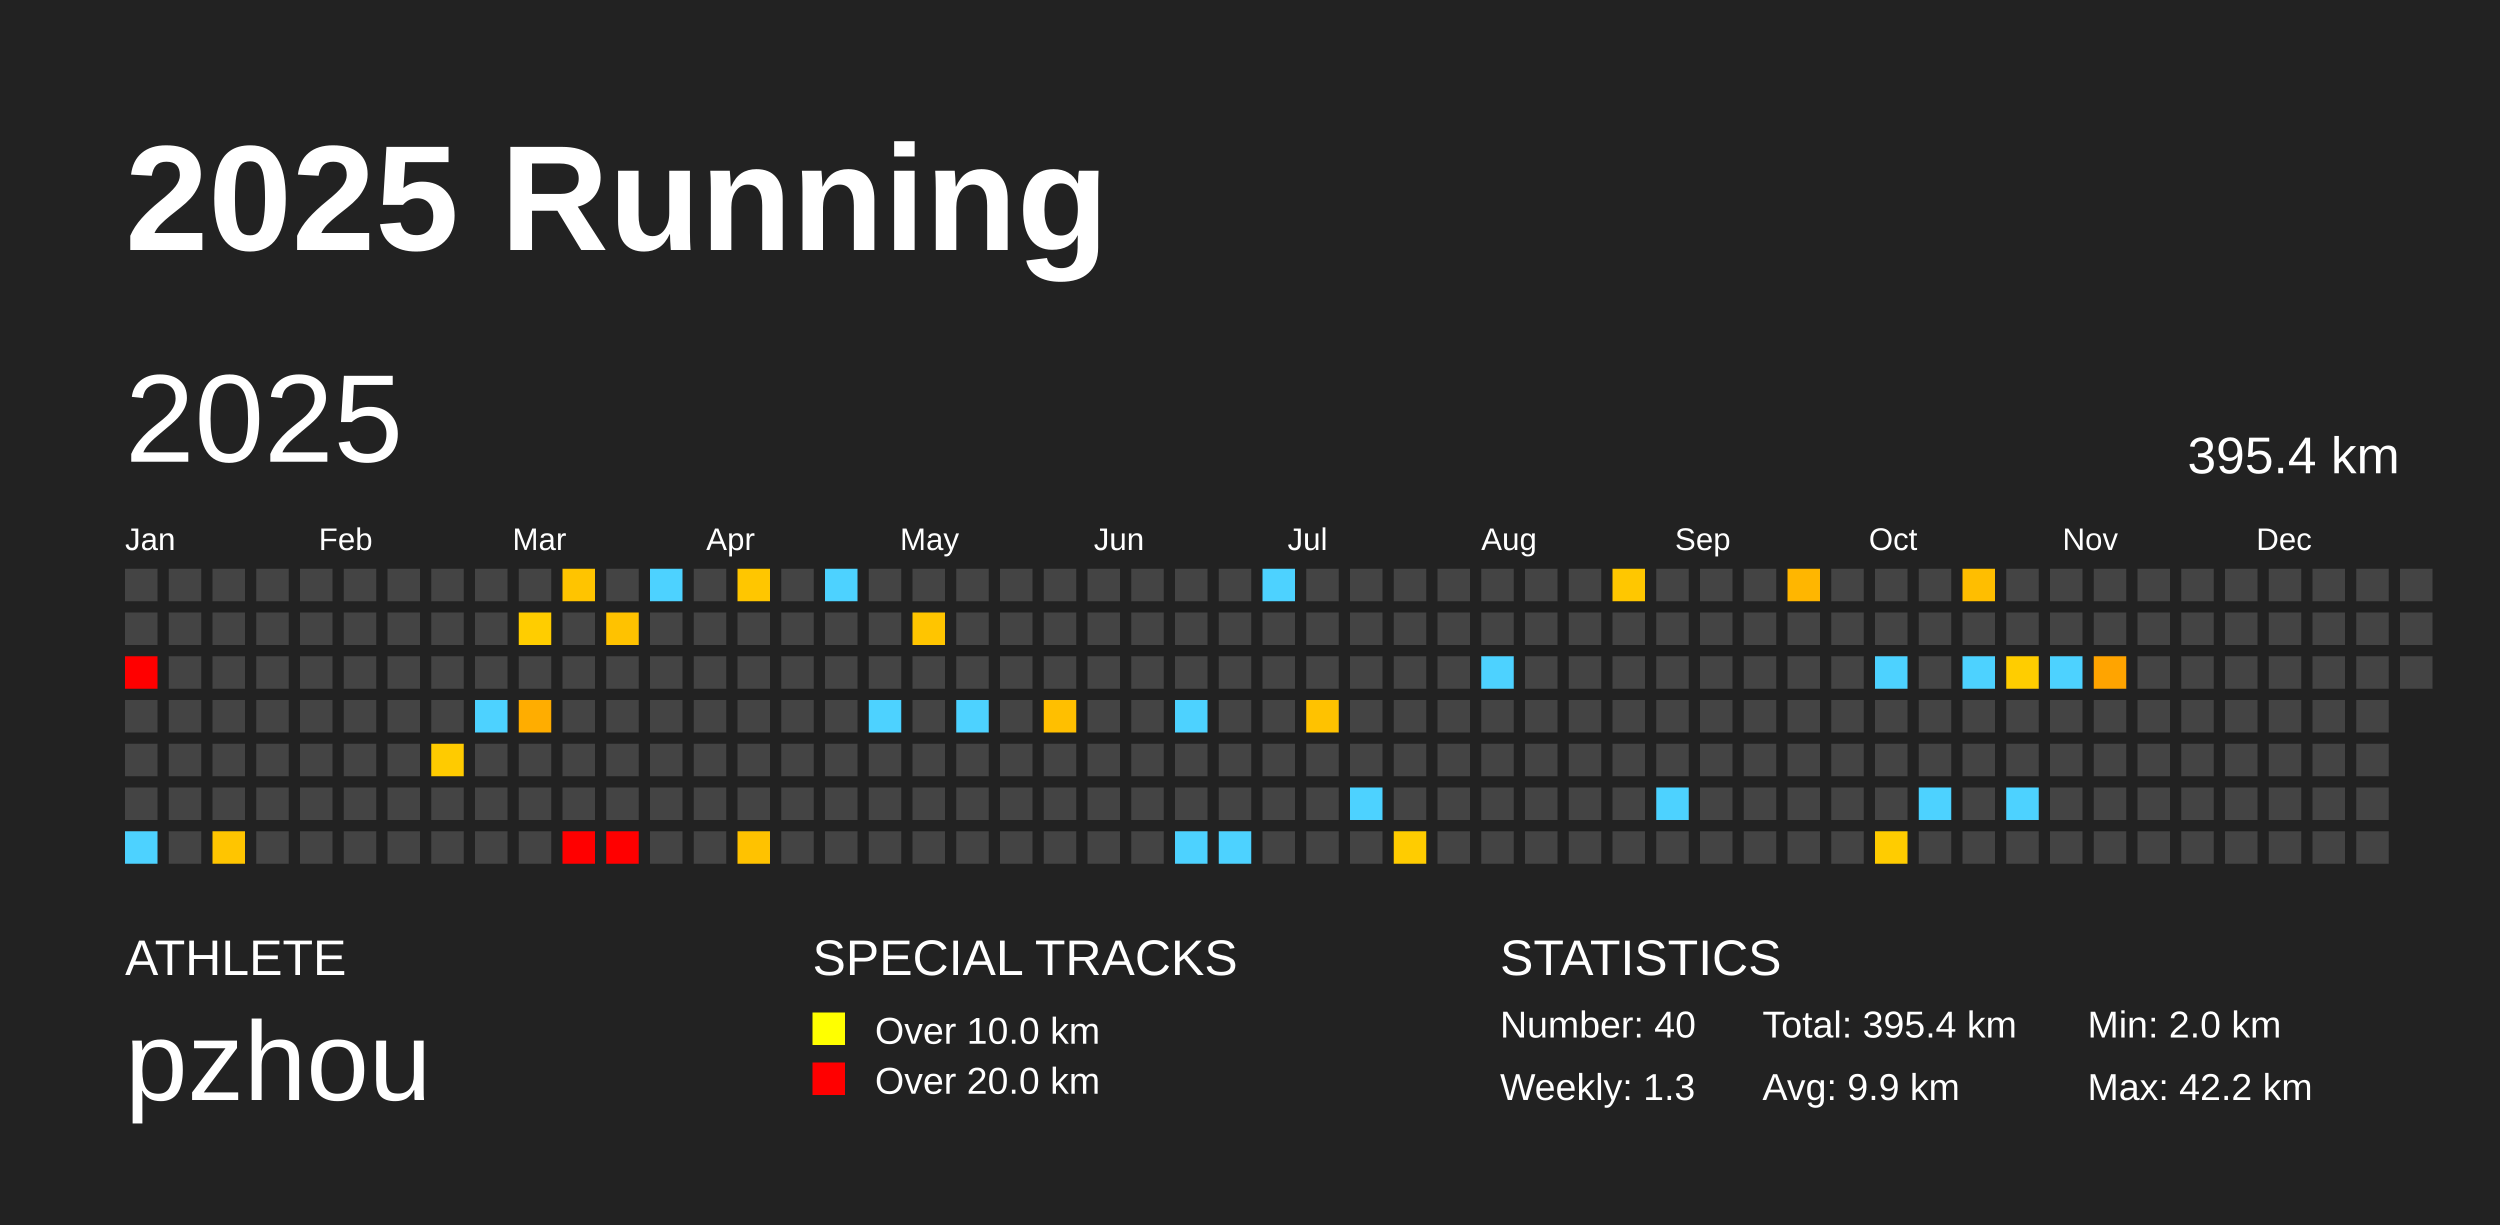
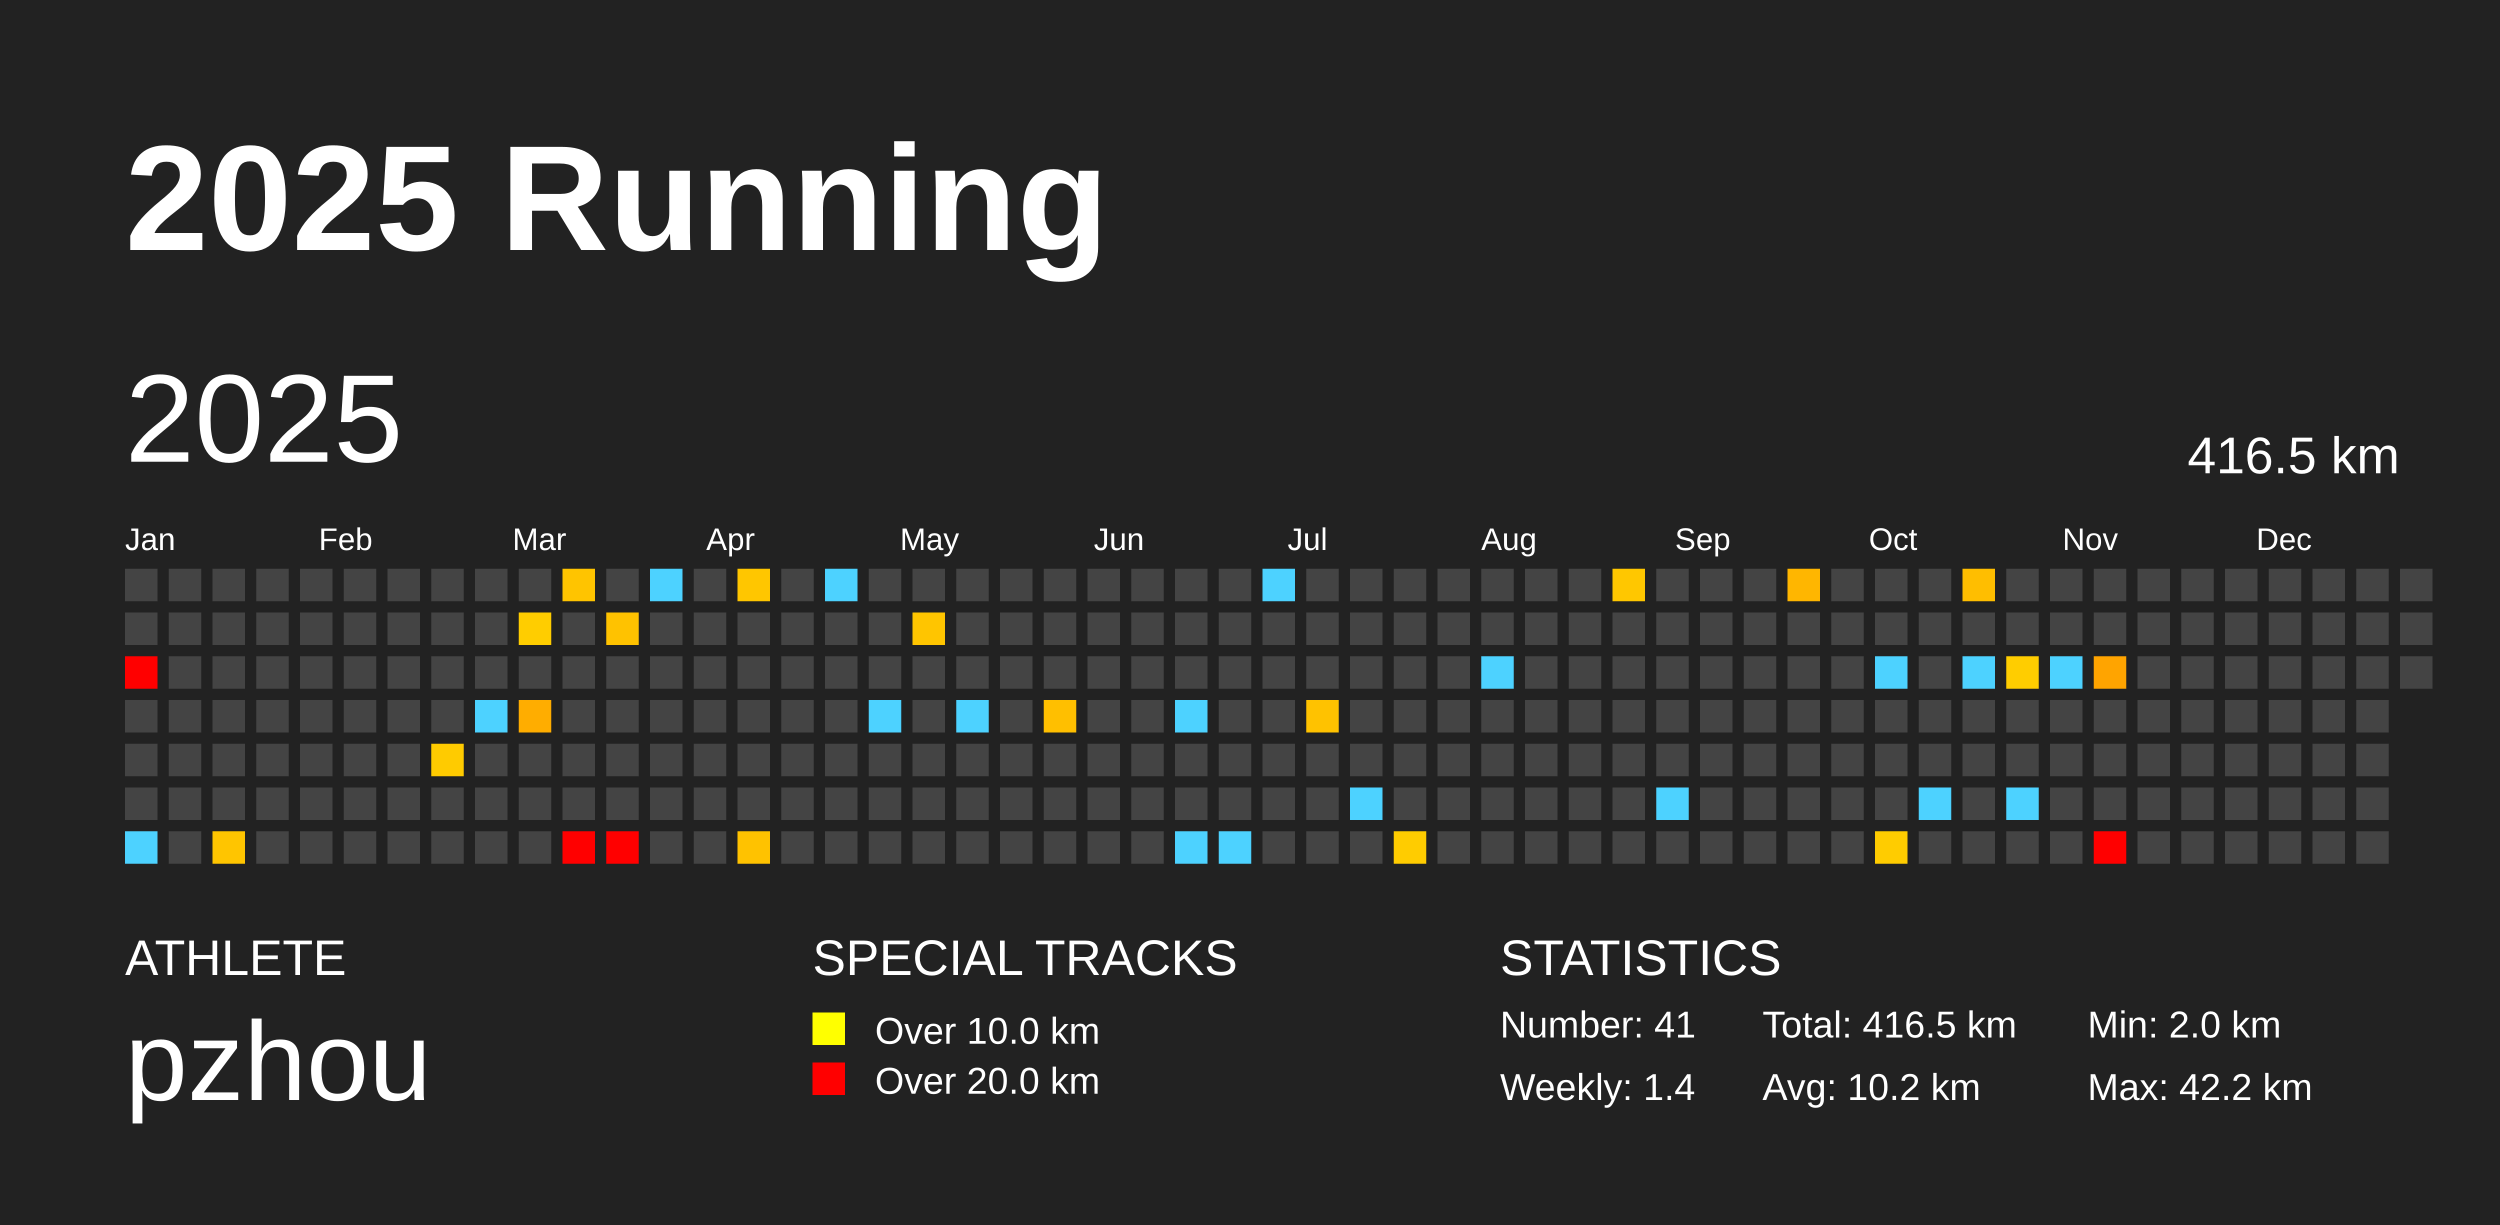
<svg xmlns="http://www.w3.org/2000/svg" baseProfile="full" height="98mm" version="1.1" viewBox="0,0,200,98" width="200mm">
  <defs />
  <rect fill="#222222" height="98" width="200" x="0" y="0" />
  <text fill="#FFFFFF" style="font-size:12px; font-family:Arial; font-weight:bold;" x="10" y="20">2025 Running</text>
  <text fill="#FFFFFF" style="font-size:4px; font-family:Arial" x="10" y="78">ATHLETE</text>
  <text fill="#FFFFFF" style="font-size:9px; font-family:Arial" x="10" y="88">pzhou</text>
  <text fill="#FFFFFF" style="font-size:4px; font-family:Arial" x="65" y="78">SPECIAL TRACKS</text>
  <rect fill="yellow" height="2.6" width="2.6" x="65" y="81" />
  <text fill="#FFFFFF" style="font-size:3px; font-family:Arial" x="70" y="83.5">Over 10.0 km</text>
  <rect fill="red" height="2.6" width="2.6" x="65" y="85" />
  <text fill="#FFFFFF" style="font-size:3px; font-family:Arial" x="70" y="87.5">Over 20.0 km</text>
  <text fill="#FFFFFF" style="font-size:4px; font-family:Arial" x="120" y="78">STATISTICS</text>
-   <text fill="#FFFFFF" style="font-size:3px; font-family:Arial" x="120" y="83">Number: 40</text>
-   <text fill="#FFFFFF" style="font-size:3px; font-family:Arial" x="120" y="88">Weekly: 1.3</text>
-   <text fill="#FFFFFF" style="font-size:3px; font-family:Arial" x="141" y="83">Total: 395.4 km</text>
-   <text fill="#FFFFFF" style="font-size:3px; font-family:Arial" x="141" y="88">Avg: 9.9 km</text>
+   <text fill="#FFFFFF" style="font-size:3px; font-family:Arial" x="120" y="83">Number: 41</text>
+   <text fill="#FFFFFF" style="font-size:3px; font-family:Arial" x="120" y="88">Weekly: 1.4</text>
+   <text fill="#FFFFFF" style="font-size:3px; font-family:Arial" x="141" y="83">Total: 416.5 km</text>
+   <text fill="#FFFFFF" style="font-size:3px; font-family:Arial" x="141" y="88">Avg: 10.2 km</text>
  <text fill="#FFFFFF" style="font-size:3px; font-family:Arial" x="167" y="83">Min: 2.0 km</text>
  <text fill="#FFFFFF" style="font-size:3px; font-family:Arial" x="167" y="88">Max: 42.2 km</text>
  <text dominant-baseline="hanging" fill="#FFFFFF" style="font-size:10.0px; font-family:Arial;" x="10" y="30">2025</text>
-   <text dominant-baseline="hanging" fill="#FFFFFF" style="font-size:4.125px; font-family:Arial;" x="175" y="35">395.4 km</text>
+   <text dominant-baseline="hanging" fill="#FFFFFF" style="font-size:4.125px; font-family:Arial;" x="175" y="35">416.5 km</text>
  <text fill="#FFFFFF" style="font-size:2.5px; font-family:Arial" x="10.0" y="44">Jan</text>
  <text fill="#FFFFFF" style="font-size:2.5px; font-family:Arial" x="25.5" y="44">Feb</text>
  <text fill="#FFFFFF" style="font-size:2.5px; font-family:Arial" x="41.0" y="44">Mar</text>
  <text fill="#FFFFFF" style="font-size:2.5px; font-family:Arial" x="56.5" y="44">Apr</text>
  <text fill="#FFFFFF" style="font-size:2.5px; font-family:Arial" x="72.0" y="44">May</text>
  <text fill="#FFFFFF" style="font-size:2.5px; font-family:Arial" x="87.5" y="44">Jun</text>
  <text fill="#FFFFFF" style="font-size:2.5px; font-family:Arial" x="103.0" y="44">Jul</text>
  <text fill="#FFFFFF" style="font-size:2.5px; font-family:Arial" x="118.5" y="44">Aug</text>
  <text fill="#FFFFFF" style="font-size:2.5px; font-family:Arial" x="134.0" y="44">Sep</text>
  <text fill="#FFFFFF" style="font-size:2.5px; font-family:Arial" x="149.5" y="44">Oct</text>
  <text fill="#FFFFFF" style="font-size:2.5px; font-family:Arial" x="165.0" y="44">Nov</text>
  <text fill="#FFFFFF" style="font-size:2.5px; font-family:Arial" x="180.5" y="44">Dec</text>
  <rect fill="#444444" height="2.6" width="2.6" x="10.0" y="45.5" />
  <rect fill="#444444" height="2.6" width="2.6" x="10.0" y="49.0" />
  <rect fill="red" height="2.6" width="2.6" x="10.0" y="52.5" />
  <rect fill="#444444" height="2.6" width="2.6" x="10.0" y="56.0" />
  <rect fill="#444444" height="2.6" width="2.6" x="10.0" y="59.5" />
  <rect fill="#444444" height="2.6" width="2.6" x="10.0" y="63.0" />
  <rect fill="#4dd2ff" height="2.6" width="2.6" x="10.0" y="66.5" />
  <rect fill="#444444" height="2.6" width="2.6" x="13.5" y="45.5" />
  <rect fill="#444444" height="2.6" width="2.6" x="13.5" y="49.0" />
  <rect fill="#444444" height="2.6" width="2.6" x="13.5" y="52.5" />
  <rect fill="#444444" height="2.6" width="2.6" x="13.5" y="56.0" />
  <rect fill="#444444" height="2.6" width="2.6" x="13.5" y="59.5" />
  <rect fill="#444444" height="2.6" width="2.6" x="13.5" y="63.0" />
  <rect fill="#444444" height="2.6" width="2.6" x="13.5" y="66.5" />
  <rect fill="#444444" height="2.6" width="2.6" x="17.0" y="45.5" />
  <rect fill="#444444" height="2.6" width="2.6" x="17.0" y="49.0" />
  <rect fill="#444444" height="2.6" width="2.6" x="17.0" y="52.5" />
  <rect fill="#444444" height="2.6" width="2.6" x="17.0" y="56.0" />
  <rect fill="#444444" height="2.6" width="2.6" x="17.0" y="59.5" />
  <rect fill="#444444" height="2.6" width="2.6" x="17.0" y="63.0" />
  <rect fill="#ffc500" height="2.6" width="2.6" x="17.0" y="66.5" />
  <rect fill="#444444" height="2.6" width="2.6" x="20.5" y="45.5" />
  <rect fill="#444444" height="2.6" width="2.6" x="20.5" y="49.0" />
  <rect fill="#444444" height="2.6" width="2.6" x="20.5" y="52.5" />
  <rect fill="#444444" height="2.6" width="2.6" x="20.5" y="56.0" />
  <rect fill="#444444" height="2.6" width="2.6" x="20.5" y="59.5" />
  <rect fill="#444444" height="2.6" width="2.6" x="20.5" y="63.0" />
  <rect fill="#444444" height="2.6" width="2.6" x="20.5" y="66.5" />
  <rect fill="#444444" height="2.6" width="2.6" x="24.0" y="45.5" />
  <rect fill="#444444" height="2.6" width="2.6" x="24.0" y="49.0" />
  <rect fill="#444444" height="2.6" width="2.6" x="24.0" y="52.5" />
  <rect fill="#444444" height="2.6" width="2.6" x="24.0" y="56.0" />
  <rect fill="#444444" height="2.6" width="2.6" x="24.0" y="59.5" />
  <rect fill="#444444" height="2.6" width="2.6" x="24.0" y="63.0" />
  <rect fill="#444444" height="2.6" width="2.6" x="24.0" y="66.5" />
  <rect fill="#444444" height="2.6" width="2.6" x="27.5" y="45.5" />
  <rect fill="#444444" height="2.6" width="2.6" x="27.5" y="49.0" />
  <rect fill="#444444" height="2.6" width="2.6" x="27.5" y="52.5" />
  <rect fill="#444444" height="2.6" width="2.6" x="27.5" y="56.0" />
  <rect fill="#444444" height="2.6" width="2.6" x="27.5" y="59.5" />
  <rect fill="#444444" height="2.6" width="2.6" x="27.5" y="63.0" />
  <rect fill="#444444" height="2.6" width="2.6" x="27.5" y="66.5" />
  <rect fill="#444444" height="2.6" width="2.6" x="31.0" y="45.5" />
  <rect fill="#444444" height="2.6" width="2.6" x="31.0" y="49.0" />
  <rect fill="#444444" height="2.6" width="2.6" x="31.0" y="52.5" />
  <rect fill="#444444" height="2.6" width="2.6" x="31.0" y="56.0" />
  <rect fill="#444444" height="2.6" width="2.6" x="31.0" y="59.5" />
  <rect fill="#444444" height="2.6" width="2.6" x="31.0" y="63.0" />
  <rect fill="#444444" height="2.6" width="2.6" x="31.0" y="66.5" />
  <rect fill="#444444" height="2.6" width="2.6" x="34.5" y="45.5" />
  <rect fill="#444444" height="2.6" width="2.6" x="34.5" y="49.0" />
  <rect fill="#444444" height="2.6" width="2.6" x="34.5" y="52.5" />
  <rect fill="#444444" height="2.6" width="2.6" x="34.5" y="56.0" />
  <rect fill="#ffcb00" height="2.6" width="2.6" x="34.5" y="59.5" />
  <rect fill="#444444" height="2.6" width="2.6" x="34.5" y="63.0" />
  <rect fill="#444444" height="2.6" width="2.6" x="34.5" y="66.5" />
  <rect fill="#444444" height="2.6" width="2.6" x="38.0" y="45.5" />
  <rect fill="#444444" height="2.6" width="2.6" x="38.0" y="49.0" />
  <rect fill="#444444" height="2.6" width="2.6" x="38.0" y="52.5" />
  <rect fill="#4dd2ff" height="2.6" width="2.6" x="38.0" y="56.0" />
  <rect fill="#444444" height="2.6" width="2.6" x="38.0" y="59.5" />
  <rect fill="#444444" height="2.6" width="2.6" x="38.0" y="63.0" />
  <rect fill="#444444" height="2.6" width="2.6" x="38.0" y="66.5" />
  <rect fill="#444444" height="2.6" width="2.6" x="41.5" y="45.5" />
  <rect fill="#ffcd00" height="2.6" width="2.6" x="41.5" y="49.0" />
  <rect fill="#444444" height="2.6" width="2.6" x="41.5" y="52.5" />
  <rect fill="#ffad00" height="2.6" width="2.6" x="41.5" y="56.0" />
  <rect fill="#444444" height="2.6" width="2.6" x="41.5" y="59.5" />
  <rect fill="#444444" height="2.6" width="2.6" x="41.5" y="63.0" />
  <rect fill="#444444" height="2.6" width="2.6" x="41.5" y="66.5" />
  <rect fill="#ffc400" height="2.6" width="2.6" x="45.0" y="45.5" />
  <rect fill="#444444" height="2.6" width="2.6" x="45.0" y="49.0" />
  <rect fill="#444444" height="2.6" width="2.6" x="45.0" y="52.5" />
  <rect fill="#444444" height="2.6" width="2.6" x="45.0" y="56.0" />
  <rect fill="#444444" height="2.6" width="2.6" x="45.0" y="59.5" />
  <rect fill="#444444" height="2.6" width="2.6" x="45.0" y="63.0" />
  <rect fill="red" height="2.6" width="2.6" x="45.0" y="66.5" />
  <rect fill="#444444" height="2.6" width="2.6" x="48.5" y="45.5" />
  <rect fill="#ffc200" height="2.6" width="2.6" x="48.5" y="49.0" />
  <rect fill="#444444" height="2.6" width="2.6" x="48.5" y="52.5" />
  <rect fill="#444444" height="2.6" width="2.6" x="48.5" y="56.0" />
  <rect fill="#444444" height="2.6" width="2.6" x="48.5" y="59.5" />
  <rect fill="#444444" height="2.6" width="2.6" x="48.5" y="63.0" />
  <rect fill="red" height="2.6" width="2.6" x="48.5" y="66.5" />
  <rect fill="#4dd2ff" height="2.6" width="2.6" x="52.0" y="45.5" />
  <rect fill="#444444" height="2.6" width="2.6" x="52.0" y="49.0" />
  <rect fill="#444444" height="2.6" width="2.6" x="52.0" y="52.5" />
  <rect fill="#444444" height="2.6" width="2.6" x="52.0" y="56.0" />
  <rect fill="#444444" height="2.6" width="2.6" x="52.0" y="59.5" />
  <rect fill="#444444" height="2.6" width="2.6" x="52.0" y="63.0" />
  <rect fill="#444444" height="2.6" width="2.6" x="52.0" y="66.5" />
  <rect fill="#444444" height="2.6" width="2.6" x="55.5" y="45.5" />
  <rect fill="#444444" height="2.6" width="2.6" x="55.5" y="49.0" />
  <rect fill="#444444" height="2.6" width="2.6" x="55.5" y="52.5" />
  <rect fill="#444444" height="2.6" width="2.6" x="55.5" y="56.0" />
  <rect fill="#444444" height="2.6" width="2.6" x="55.5" y="59.5" />
  <rect fill="#444444" height="2.6" width="2.6" x="55.5" y="63.0" />
  <rect fill="#444444" height="2.6" width="2.6" x="55.5" y="66.5" />
  <rect fill="#ffc600" height="2.6" width="2.6" x="59.0" y="45.5" />
  <rect fill="#444444" height="2.6" width="2.6" x="59.0" y="49.0" />
  <rect fill="#444444" height="2.6" width="2.6" x="59.0" y="52.5" />
  <rect fill="#444444" height="2.6" width="2.6" x="59.0" y="56.0" />
  <rect fill="#444444" height="2.6" width="2.6" x="59.0" y="59.5" />
  <rect fill="#444444" height="2.6" width="2.6" x="59.0" y="63.0" />
  <rect fill="#ffc200" height="2.6" width="2.6" x="59.0" y="66.5" />
  <rect fill="#444444" height="2.6" width="2.6" x="62.5" y="45.5" />
  <rect fill="#444444" height="2.6" width="2.6" x="62.5" y="49.0" />
  <rect fill="#444444" height="2.6" width="2.6" x="62.5" y="52.5" />
  <rect fill="#444444" height="2.6" width="2.6" x="62.5" y="56.0" />
  <rect fill="#444444" height="2.6" width="2.6" x="62.5" y="59.5" />
  <rect fill="#444444" height="2.6" width="2.6" x="62.5" y="63.0" />
  <rect fill="#444444" height="2.6" width="2.6" x="62.5" y="66.5" />
  <rect fill="#4dd2ff" height="2.6" width="2.6" x="66.0" y="45.5" />
  <rect fill="#444444" height="2.6" width="2.6" x="66.0" y="49.0" />
  <rect fill="#444444" height="2.6" width="2.6" x="66.0" y="52.5" />
  <rect fill="#444444" height="2.6" width="2.6" x="66.0" y="56.0" />
  <rect fill="#444444" height="2.6" width="2.6" x="66.0" y="59.5" />
  <rect fill="#444444" height="2.6" width="2.6" x="66.0" y="63.0" />
  <rect fill="#444444" height="2.6" width="2.6" x="66.0" y="66.5" />
  <rect fill="#444444" height="2.6" width="2.6" x="69.5" y="45.5" />
  <rect fill="#444444" height="2.6" width="2.6" x="69.5" y="49.0" />
  <rect fill="#444444" height="2.6" width="2.6" x="69.5" y="52.5" />
  <rect fill="#4dd2ff" height="2.6" width="2.6" x="69.5" y="56.0" />
  <rect fill="#444444" height="2.6" width="2.6" x="69.5" y="59.5" />
  <rect fill="#444444" height="2.6" width="2.6" x="69.5" y="63.0" />
  <rect fill="#444444" height="2.6" width="2.6" x="69.5" y="66.5" />
  <rect fill="#444444" height="2.6" width="2.6" x="73.0" y="45.5" />
  <rect fill="#ffc500" height="2.6" width="2.6" x="73.0" y="49.0" />
  <rect fill="#444444" height="2.6" width="2.6" x="73.0" y="52.5" />
  <rect fill="#444444" height="2.6" width="2.6" x="73.0" y="56.0" />
  <rect fill="#444444" height="2.6" width="2.6" x="73.0" y="59.5" />
  <rect fill="#444444" height="2.6" width="2.6" x="73.0" y="63.0" />
  <rect fill="#444444" height="2.6" width="2.6" x="73.0" y="66.5" />
  <rect fill="#444444" height="2.6" width="2.6" x="76.5" y="45.5" />
  <rect fill="#444444" height="2.6" width="2.6" x="76.5" y="49.0" />
  <rect fill="#444444" height="2.6" width="2.6" x="76.5" y="52.5" />
  <rect fill="#4dd2ff" height="2.6" width="2.6" x="76.5" y="56.0" />
  <rect fill="#444444" height="2.6" width="2.6" x="76.5" y="59.5" />
  <rect fill="#444444" height="2.6" width="2.6" x="76.5" y="63.0" />
  <rect fill="#444444" height="2.6" width="2.6" x="76.5" y="66.5" />
  <rect fill="#444444" height="2.6" width="2.6" x="80.0" y="45.5" />
  <rect fill="#444444" height="2.6" width="2.6" x="80.0" y="49.0" />
  <rect fill="#444444" height="2.6" width="2.6" x="80.0" y="52.5" />
  <rect fill="#444444" height="2.6" width="2.6" x="80.0" y="56.0" />
  <rect fill="#444444" height="2.6" width="2.6" x="80.0" y="59.5" />
  <rect fill="#444444" height="2.6" width="2.6" x="80.0" y="63.0" />
  <rect fill="#444444" height="2.6" width="2.6" x="80.0" y="66.5" />
  <rect fill="#444444" height="2.6" width="2.6" x="83.5" y="45.5" />
  <rect fill="#444444" height="2.6" width="2.6" x="83.5" y="49.0" />
  <rect fill="#444444" height="2.6" width="2.6" x="83.5" y="52.5" />
  <rect fill="#ffbf00" height="2.6" width="2.6" x="83.5" y="56.0" />
  <rect fill="#444444" height="2.6" width="2.6" x="83.5" y="59.5" />
  <rect fill="#444444" height="2.6" width="2.6" x="83.5" y="63.0" />
  <rect fill="#444444" height="2.6" width="2.6" x="83.5" y="66.5" />
  <rect fill="#444444" height="2.6" width="2.6" x="87.0" y="45.5" />
  <rect fill="#444444" height="2.6" width="2.6" x="87.0" y="49.0" />
  <rect fill="#444444" height="2.6" width="2.6" x="87.0" y="52.5" />
  <rect fill="#444444" height="2.6" width="2.6" x="87.0" y="56.0" />
  <rect fill="#444444" height="2.6" width="2.6" x="87.0" y="59.5" />
  <rect fill="#444444" height="2.6" width="2.6" x="87.0" y="63.0" />
  <rect fill="#444444" height="2.6" width="2.6" x="87.0" y="66.5" />
  <rect fill="#444444" height="2.6" width="2.6" x="90.5" y="45.5" />
  <rect fill="#444444" height="2.6" width="2.6" x="90.5" y="49.0" />
  <rect fill="#444444" height="2.6" width="2.6" x="90.5" y="52.5" />
  <rect fill="#444444" height="2.6" width="2.6" x="90.5" y="56.0" />
  <rect fill="#444444" height="2.6" width="2.6" x="90.5" y="59.5" />
  <rect fill="#444444" height="2.6" width="2.6" x="90.5" y="63.0" />
  <rect fill="#444444" height="2.6" width="2.6" x="90.5" y="66.5" />
  <rect fill="#444444" height="2.6" width="2.6" x="94.0" y="45.5" />
  <rect fill="#444444" height="2.6" width="2.6" x="94.0" y="49.0" />
  <rect fill="#444444" height="2.6" width="2.6" x="94.0" y="52.5" />
  <rect fill="#4dd2ff" height="2.6" width="2.6" x="94.0" y="56.0" />
  <rect fill="#444444" height="2.6" width="2.6" x="94.0" y="59.5" />
  <rect fill="#444444" height="2.6" width="2.6" x="94.0" y="63.0" />
  <rect fill="#4dd2ff" height="2.6" width="2.6" x="94.0" y="66.5" />
  <rect fill="#444444" height="2.6" width="2.6" x="97.5" y="45.5" />
  <rect fill="#444444" height="2.6" width="2.6" x="97.5" y="49.0" />
  <rect fill="#444444" height="2.6" width="2.6" x="97.5" y="52.5" />
  <rect fill="#444444" height="2.6" width="2.6" x="97.5" y="56.0" />
  <rect fill="#444444" height="2.6" width="2.6" x="97.5" y="59.5" />
  <rect fill="#444444" height="2.6" width="2.6" x="97.5" y="63.0" />
  <rect fill="#4dd2ff" height="2.6" width="2.6" x="97.5" y="66.5" />
  <rect fill="#4dd2ff" height="2.6" width="2.6" x="101.0" y="45.5" />
  <rect fill="#444444" height="2.6" width="2.6" x="101.0" y="49.0" />
  <rect fill="#444444" height="2.6" width="2.6" x="101.0" y="52.5" />
  <rect fill="#444444" height="2.6" width="2.6" x="101.0" y="56.0" />
  <rect fill="#444444" height="2.6" width="2.6" x="101.0" y="59.5" />
  <rect fill="#444444" height="2.6" width="2.6" x="101.0" y="63.0" />
  <rect fill="#444444" height="2.6" width="2.6" x="101.0" y="66.5" />
  <rect fill="#444444" height="2.6" width="2.6" x="104.5" y="45.5" />
  <rect fill="#444444" height="2.6" width="2.6" x="104.5" y="49.0" />
  <rect fill="#444444" height="2.6" width="2.6" x="104.5" y="52.5" />
  <rect fill="#ffc200" height="2.6" width="2.6" x="104.5" y="56.0" />
  <rect fill="#444444" height="2.6" width="2.6" x="104.5" y="59.5" />
  <rect fill="#444444" height="2.6" width="2.6" x="104.5" y="63.0" />
  <rect fill="#444444" height="2.6" width="2.6" x="104.5" y="66.5" />
  <rect fill="#444444" height="2.6" width="2.6" x="108.0" y="45.5" />
  <rect fill="#444444" height="2.6" width="2.6" x="108.0" y="49.0" />
  <rect fill="#444444" height="2.6" width="2.6" x="108.0" y="52.5" />
  <rect fill="#444444" height="2.6" width="2.6" x="108.0" y="56.0" />
  <rect fill="#444444" height="2.6" width="2.6" x="108.0" y="59.5" />
  <rect fill="#4dd2ff" height="2.6" width="2.6" x="108.0" y="63.0" />
  <rect fill="#444444" height="2.6" width="2.6" x="108.0" y="66.5" />
  <rect fill="#444444" height="2.6" width="2.6" x="111.5" y="45.5" />
  <rect fill="#444444" height="2.6" width="2.6" x="111.5" y="49.0" />
  <rect fill="#444444" height="2.6" width="2.6" x="111.5" y="52.5" />
  <rect fill="#444444" height="2.6" width="2.6" x="111.5" y="56.0" />
  <rect fill="#444444" height="2.6" width="2.6" x="111.5" y="59.5" />
  <rect fill="#444444" height="2.6" width="2.6" x="111.5" y="63.0" />
  <rect fill="#ffcc00" height="2.6" width="2.6" x="111.5" y="66.5" />
  <rect fill="#444444" height="2.6" width="2.6" x="115.0" y="45.5" />
  <rect fill="#444444" height="2.6" width="2.6" x="115.0" y="49.0" />
  <rect fill="#444444" height="2.6" width="2.6" x="115.0" y="52.5" />
  <rect fill="#444444" height="2.6" width="2.6" x="115.0" y="56.0" />
  <rect fill="#444444" height="2.6" width="2.6" x="115.0" y="59.5" />
  <rect fill="#444444" height="2.6" width="2.6" x="115.0" y="63.0" />
  <rect fill="#444444" height="2.6" width="2.6" x="115.0" y="66.5" />
  <rect fill="#444444" height="2.6" width="2.6" x="118.5" y="45.5" />
  <rect fill="#444444" height="2.6" width="2.6" x="118.5" y="49.0" />
  <rect fill="#4dd2ff" height="2.6" width="2.6" x="118.5" y="52.5" />
  <rect fill="#444444" height="2.6" width="2.6" x="118.5" y="56.0" />
  <rect fill="#444444" height="2.6" width="2.6" x="118.5" y="59.5" />
  <rect fill="#444444" height="2.6" width="2.6" x="118.5" y="63.0" />
  <rect fill="#444444" height="2.6" width="2.6" x="118.5" y="66.5" />
  <rect fill="#444444" height="2.6" width="2.6" x="122.0" y="45.5" />
  <rect fill="#444444" height="2.6" width="2.6" x="122.0" y="49.0" />
  <rect fill="#444444" height="2.6" width="2.6" x="122.0" y="52.5" />
  <rect fill="#444444" height="2.6" width="2.6" x="122.0" y="56.0" />
  <rect fill="#444444" height="2.6" width="2.6" x="122.0" y="59.5" />
  <rect fill="#444444" height="2.6" width="2.6" x="122.0" y="63.0" />
  <rect fill="#444444" height="2.6" width="2.6" x="122.0" y="66.5" />
  <rect fill="#444444" height="2.6" width="2.6" x="125.5" y="45.5" />
  <rect fill="#444444" height="2.6" width="2.6" x="125.5" y="49.0" />
  <rect fill="#444444" height="2.6" width="2.6" x="125.5" y="52.5" />
  <rect fill="#444444" height="2.6" width="2.6" x="125.5" y="56.0" />
  <rect fill="#444444" height="2.6" width="2.6" x="125.5" y="59.5" />
  <rect fill="#444444" height="2.6" width="2.6" x="125.5" y="63.0" />
  <rect fill="#444444" height="2.6" width="2.6" x="125.5" y="66.5" />
  <rect fill="#ffc700" height="2.6" width="2.6" x="129.0" y="45.5" />
  <rect fill="#444444" height="2.6" width="2.6" x="129.0" y="49.0" />
  <rect fill="#444444" height="2.6" width="2.6" x="129.0" y="52.5" />
  <rect fill="#444444" height="2.6" width="2.6" x="129.0" y="56.0" />
  <rect fill="#444444" height="2.6" width="2.6" x="129.0" y="59.5" />
  <rect fill="#444444" height="2.6" width="2.6" x="129.0" y="63.0" />
  <rect fill="#444444" height="2.6" width="2.6" x="129.0" y="66.5" />
  <rect fill="#444444" height="2.6" width="2.6" x="132.5" y="45.5" />
  <rect fill="#444444" height="2.6" width="2.6" x="132.5" y="49.0" />
  <rect fill="#444444" height="2.6" width="2.6" x="132.5" y="52.5" />
  <rect fill="#444444" height="2.6" width="2.6" x="132.5" y="56.0" />
  <rect fill="#444444" height="2.6" width="2.6" x="132.5" y="59.5" />
  <rect fill="#4dd2ff" height="2.6" width="2.6" x="132.5" y="63.0" />
  <rect fill="#444444" height="2.6" width="2.6" x="132.5" y="66.5" />
  <rect fill="#444444" height="2.6" width="2.6" x="136.0" y="45.5" />
  <rect fill="#444444" height="2.6" width="2.6" x="136.0" y="49.0" />
  <rect fill="#444444" height="2.6" width="2.6" x="136.0" y="52.5" />
  <rect fill="#444444" height="2.6" width="2.6" x="136.0" y="56.0" />
  <rect fill="#444444" height="2.6" width="2.6" x="136.0" y="59.5" />
  <rect fill="#444444" height="2.6" width="2.6" x="136.0" y="63.0" />
  <rect fill="#444444" height="2.6" width="2.6" x="136.0" y="66.5" />
  <rect fill="#444444" height="2.6" width="2.6" x="139.5" y="45.5" />
  <rect fill="#444444" height="2.6" width="2.6" x="139.5" y="49.0" />
  <rect fill="#444444" height="2.6" width="2.6" x="139.5" y="52.5" />
  <rect fill="#444444" height="2.6" width="2.6" x="139.5" y="56.0" />
  <rect fill="#444444" height="2.6" width="2.6" x="139.5" y="59.5" />
  <rect fill="#444444" height="2.6" width="2.6" x="139.5" y="63.0" />
  <rect fill="#444444" height="2.6" width="2.6" x="139.5" y="66.5" />
  <rect fill="#ffb600" height="2.6" width="2.6" x="143.0" y="45.5" />
  <rect fill="#444444" height="2.6" width="2.6" x="143.0" y="49.0" />
  <rect fill="#444444" height="2.6" width="2.6" x="143.0" y="52.5" />
  <rect fill="#444444" height="2.6" width="2.6" x="143.0" y="56.0" />
  <rect fill="#444444" height="2.6" width="2.6" x="143.0" y="59.5" />
  <rect fill="#444444" height="2.6" width="2.6" x="143.0" y="63.0" />
  <rect fill="#444444" height="2.6" width="2.6" x="143.0" y="66.5" />
  <rect fill="#444444" height="2.6" width="2.6" x="146.5" y="45.5" />
  <rect fill="#444444" height="2.6" width="2.6" x="146.5" y="49.0" />
  <rect fill="#444444" height="2.6" width="2.6" x="146.5" y="52.5" />
  <rect fill="#444444" height="2.6" width="2.6" x="146.5" y="56.0" />
  <rect fill="#444444" height="2.6" width="2.6" x="146.5" y="59.5" />
  <rect fill="#444444" height="2.6" width="2.6" x="146.5" y="63.0" />
  <rect fill="#444444" height="2.6" width="2.6" x="146.5" y="66.5" />
  <rect fill="#444444" height="2.6" width="2.6" x="150.0" y="45.5" />
  <rect fill="#444444" height="2.6" width="2.6" x="150.0" y="49.0" />
  <rect fill="#4dd2ff" height="2.6" width="2.6" x="150.0" y="52.5" />
  <rect fill="#444444" height="2.6" width="2.6" x="150.0" y="56.0" />
  <rect fill="#444444" height="2.6" width="2.6" x="150.0" y="59.5" />
  <rect fill="#444444" height="2.6" width="2.6" x="150.0" y="63.0" />
  <rect fill="#ffcc00" height="2.6" width="2.6" x="150.0" y="66.5" />
  <rect fill="#444444" height="2.6" width="2.6" x="153.5" y="45.5" />
  <rect fill="#444444" height="2.6" width="2.6" x="153.5" y="49.0" />
  <rect fill="#444444" height="2.6" width="2.6" x="153.5" y="52.5" />
  <rect fill="#444444" height="2.6" width="2.6" x="153.5" y="56.0" />
  <rect fill="#444444" height="2.6" width="2.6" x="153.5" y="59.5" />
  <rect fill="#4dd2ff" height="2.6" width="2.6" x="153.5" y="63.0" />
  <rect fill="#444444" height="2.6" width="2.6" x="153.5" y="66.5" />
  <rect fill="#ffbe00" height="2.6" width="2.6" x="157.0" y="45.5" />
  <rect fill="#444444" height="2.6" width="2.6" x="157.0" y="49.0" />
  <rect fill="#4dd2ff" height="2.6" width="2.6" x="157.0" y="52.5" />
  <rect fill="#444444" height="2.6" width="2.6" x="157.0" y="56.0" />
  <rect fill="#444444" height="2.6" width="2.6" x="157.0" y="59.5" />
  <rect fill="#444444" height="2.6" width="2.6" x="157.0" y="63.0" />
  <rect fill="#444444" height="2.6" width="2.6" x="157.0" y="66.5" />
  <rect fill="#444444" height="2.6" width="2.6" x="160.5" y="45.5" />
  <rect fill="#444444" height="2.6" width="2.6" x="160.5" y="49.0" />
  <rect fill="#ffcd00" height="2.6" width="2.6" x="160.5" y="52.5" />
  <rect fill="#444444" height="2.6" width="2.6" x="160.5" y="56.0" />
  <rect fill="#444444" height="2.6" width="2.6" x="160.5" y="59.5" />
  <rect fill="#4dd2ff" height="2.6" width="2.6" x="160.5" y="63.0" />
  <rect fill="#444444" height="2.6" width="2.6" x="160.5" y="66.5" />
  <rect fill="#444444" height="2.6" width="2.6" x="164.0" y="45.5" />
  <rect fill="#444444" height="2.6" width="2.6" x="164.0" y="49.0" />
  <rect fill="#4dd2ff" height="2.6" width="2.6" x="164.0" y="52.5" />
  <rect fill="#444444" height="2.6" width="2.6" x="164.0" y="56.0" />
  <rect fill="#444444" height="2.6" width="2.6" x="164.0" y="59.5" />
  <rect fill="#444444" height="2.6" width="2.6" x="164.0" y="63.0" />
  <rect fill="#444444" height="2.6" width="2.6" x="164.0" y="66.5" />
  <rect fill="#444444" height="2.6" width="2.6" x="167.5" y="45.5" />
  <rect fill="#444444" height="2.6" width="2.6" x="167.5" y="49.0" />
  <rect fill="#ffa400" height="2.6" width="2.6" x="167.5" y="52.5" />
  <rect fill="#444444" height="2.6" width="2.6" x="167.5" y="56.0" />
  <rect fill="#444444" height="2.6" width="2.6" x="167.5" y="59.5" />
  <rect fill="#444444" height="2.6" width="2.6" x="167.5" y="63.0" />
-   <rect fill="#444444" height="2.6" width="2.6" x="167.5" y="66.5" />
+   <rect fill="red" height="2.6" width="2.6" x="167.5" y="66.5" />
  <rect fill="#444444" height="2.6" width="2.6" x="171.0" y="45.5" />
  <rect fill="#444444" height="2.6" width="2.6" x="171.0" y="49.0" />
  <rect fill="#444444" height="2.6" width="2.6" x="171.0" y="52.5" />
  <rect fill="#444444" height="2.6" width="2.6" x="171.0" y="56.0" />
  <rect fill="#444444" height="2.6" width="2.6" x="171.0" y="59.5" />
  <rect fill="#444444" height="2.6" width="2.6" x="171.0" y="63.0" />
  <rect fill="#444444" height="2.6" width="2.6" x="171.0" y="66.5" />
  <rect fill="#444444" height="2.6" width="2.6" x="174.5" y="45.5" />
  <rect fill="#444444" height="2.6" width="2.6" x="174.5" y="49.0" />
  <rect fill="#444444" height="2.6" width="2.6" x="174.5" y="52.5" />
  <rect fill="#444444" height="2.6" width="2.6" x="174.5" y="56.0" />
  <rect fill="#444444" height="2.6" width="2.6" x="174.5" y="59.5" />
  <rect fill="#444444" height="2.6" width="2.6" x="174.5" y="63.0" />
  <rect fill="#444444" height="2.6" width="2.6" x="174.5" y="66.5" />
  <rect fill="#444444" height="2.6" width="2.6" x="178.0" y="45.5" />
  <rect fill="#444444" height="2.6" width="2.6" x="178.0" y="49.0" />
  <rect fill="#444444" height="2.6" width="2.6" x="178.0" y="52.5" />
  <rect fill="#444444" height="2.6" width="2.6" x="178.0" y="56.0" />
  <rect fill="#444444" height="2.6" width="2.6" x="178.0" y="59.5" />
  <rect fill="#444444" height="2.6" width="2.6" x="178.0" y="63.0" />
  <rect fill="#444444" height="2.6" width="2.6" x="178.0" y="66.5" />
  <rect fill="#444444" height="2.6" width="2.6" x="181.5" y="45.5" />
  <rect fill="#444444" height="2.6" width="2.6" x="181.5" y="49.0" />
  <rect fill="#444444" height="2.6" width="2.6" x="181.5" y="52.5" />
  <rect fill="#444444" height="2.6" width="2.6" x="181.5" y="56.0" />
  <rect fill="#444444" height="2.6" width="2.6" x="181.5" y="59.5" />
  <rect fill="#444444" height="2.6" width="2.6" x="181.5" y="63.0" />
  <rect fill="#444444" height="2.6" width="2.6" x="181.5" y="66.5" />
  <rect fill="#444444" height="2.6" width="2.6" x="185.0" y="45.5" />
  <rect fill="#444444" height="2.6" width="2.6" x="185.0" y="49.0" />
  <rect fill="#444444" height="2.6" width="2.6" x="185.0" y="52.5" />
  <rect fill="#444444" height="2.6" width="2.6" x="185.0" y="56.0" />
  <rect fill="#444444" height="2.6" width="2.6" x="185.0" y="59.5" />
  <rect fill="#444444" height="2.6" width="2.6" x="185.0" y="63.0" />
  <rect fill="#444444" height="2.6" width="2.6" x="185.0" y="66.5" />
  <rect fill="#444444" height="2.6" width="2.6" x="188.5" y="45.5" />
  <rect fill="#444444" height="2.6" width="2.6" x="188.5" y="49.0" />
  <rect fill="#444444" height="2.6" width="2.6" x="188.5" y="52.5" />
  <rect fill="#444444" height="2.6" width="2.6" x="188.5" y="56.0" />
  <rect fill="#444444" height="2.6" width="2.6" x="188.5" y="59.5" />
  <rect fill="#444444" height="2.6" width="2.6" x="188.5" y="63.0" />
  <rect fill="#444444" height="2.6" width="2.6" x="188.5" y="66.5" />
  <rect fill="#444444" height="2.6" width="2.6" x="192.0" y="45.5" />
  <rect fill="#444444" height="2.6" width="2.6" x="192.0" y="49.0" />
  <rect fill="#444444" height="2.6" width="2.6" x="192.0" y="52.5" />
</svg>
